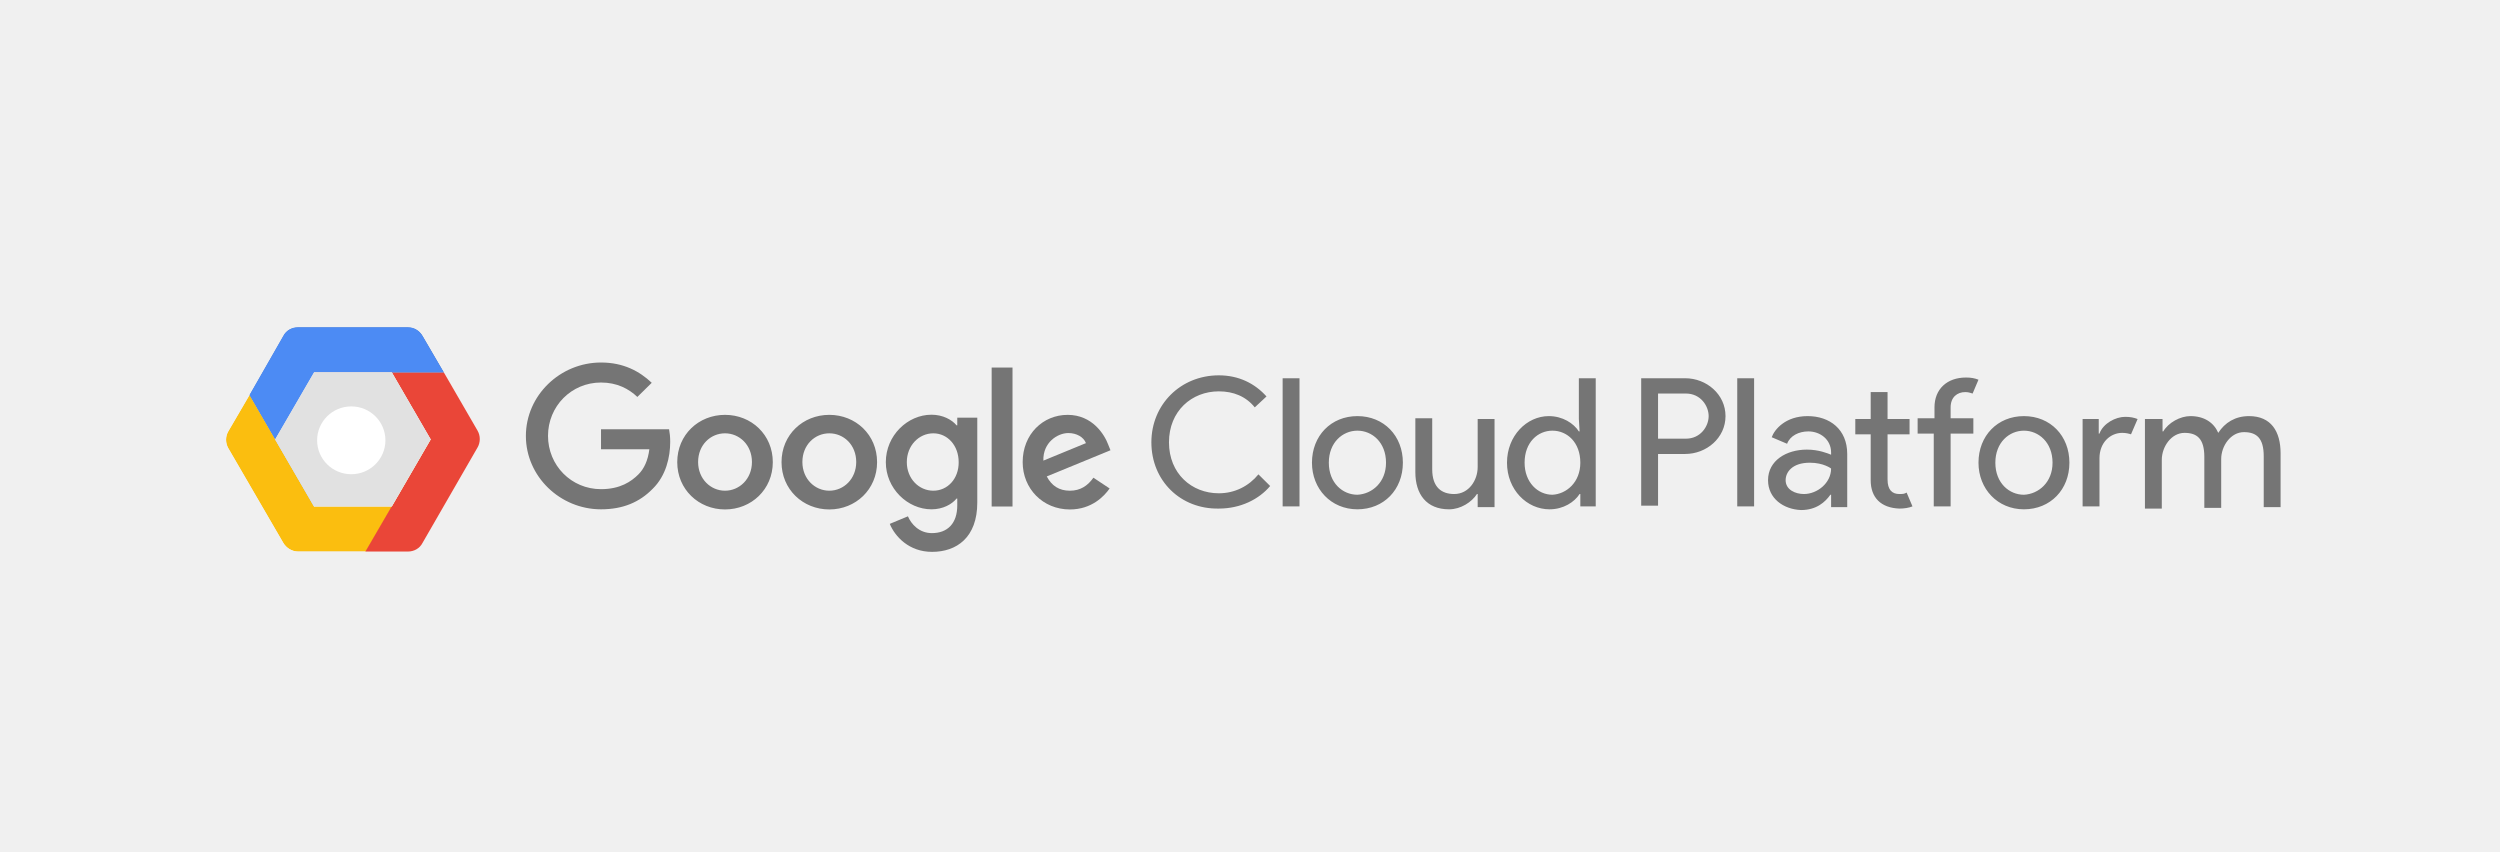
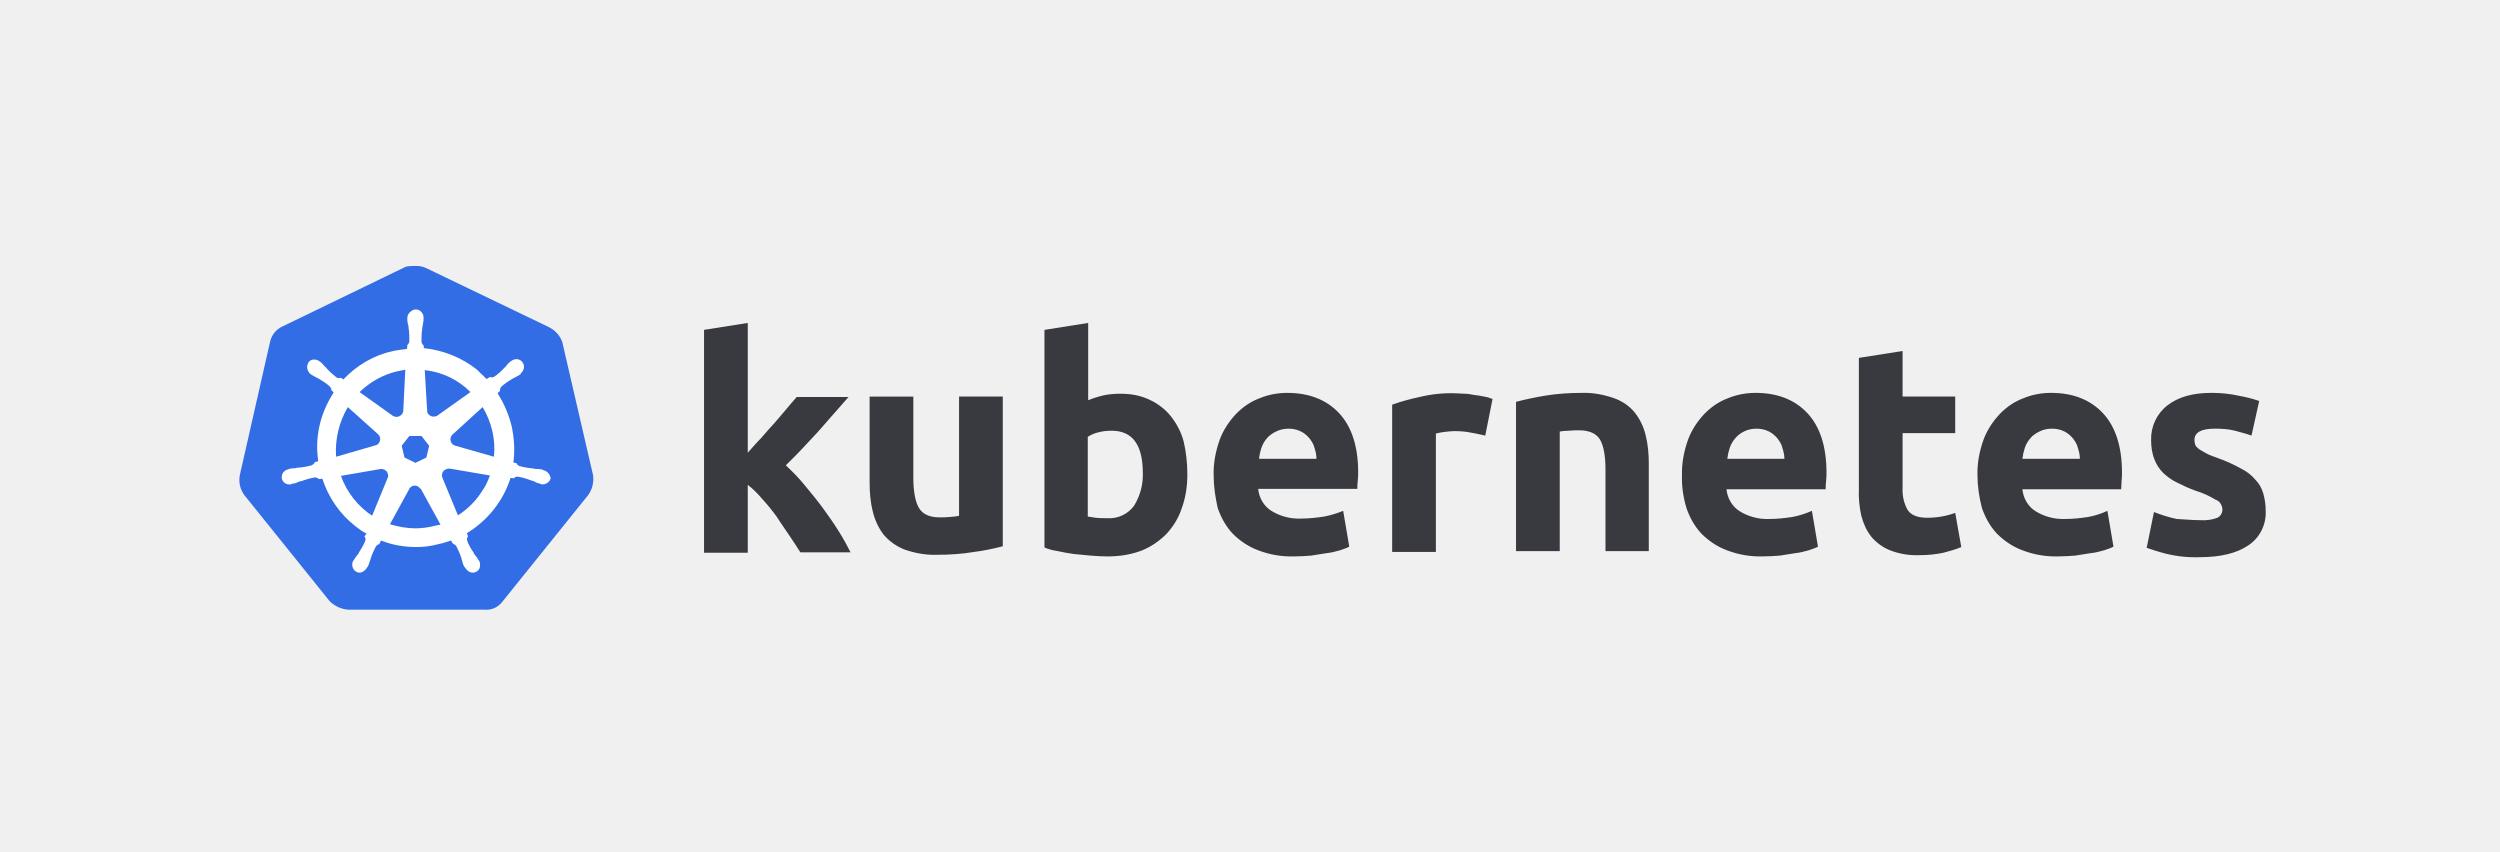
<svg xmlns="http://www.w3.org/2000/svg" height="128" viewBox="0 0 376 128" width="376">
-   <mask id="a" fill="#fff">
-     <path d="m0 17.176v-.067c.005-.427.116-.853.33-1.226l3.199-5.476 5.072-8.871c.442-.875 1.323-1.314 2.206-1.314h16.542c.993 0 1.764.547 2.206 1.204l3.198 5.476 5.073 8.871c.441.876.441 1.753 0 2.519l-8.271 14.346c-.442.875-1.323 1.313-2.206 1.313h-16.542c-.882 0-1.764-.547-2.206-1.313l-8.271-14.238c-.215-.373-.325-.799-.33-1.226m18.968 4.949c2.867 0 5.073-2.3 5.073-5.038s-2.316-5.037-5.073-5.037c-2.757 0-5.072 2.299-5.072 5.037" fill="#fff" fill-rule="evenodd" />
-   </mask>
-   <g fill="none" fill-rule="evenodd" transform="translate(34 49)">
-     <path d="m13.234 7.013h19.519l-3.198-5.476c-.442-.767-1.213-1.314-2.206-1.314h-16.542c-.882 0-1.764.439-2.206 1.314l-5.072 8.871 9.705 16.755z" fill="#5273aa" mask="url(#a)" />
-     <path d="m13.234 27.163-9.705-16.755-3.199 5.476c-.441.767-.441 1.753 0 2.519l8.271 14.238c.442.766 1.323 1.313 2.206 1.313h10.256l9.815-16.865z" fill="#fbbe0f" mask="url(#a)" />
-     <path d="m19.914.212h-19.519l17.534 10.075-9.815 16.865h6.397c.882 0 1.764-.438 2.206-1.313l8.271-14.346c.441-.767.441-1.753 0-2.519z" fill="#ea4638" transform="translate(12.83934 6.8)" />
-     <g transform="translate(3.423823)">
-       <path d="m21.5 7.013 5.844 10.075-5.844 10.075h-11.69l-5.845-10.075 5.845-10.075z" fill="#f0efeb" />
-       <path d="m9.81 7.013h19.519l-3.198-5.476c-.442-.767-1.213-1.314-2.206-1.314h-16.542c-.882 0-1.764.439-2.206 1.314l-5.072 8.871 9.705 16.755z" fill="#4c8bf4" />
-     </g>
-     <path d="m18.076.212 5.844 10.075-5.844 10.075h-11.69l-5.845-10.075 5.845-10.075z" fill="#f0efeb" transform="translate(6.847645 6.8)" />
-     <g transform="translate(6.847645 6.8)">
-       <path d="m18.076.212 5.844 10.075-5.844 10.075h-11.69l-5.845-10.075 5.845-10.075z" fill="#e1e1e1" />
-       <ellipse cx="11.983" cy="10.423" fill="#fff" rx="5.136" ry="5.1" />
-     </g>
-     <g fill="#757575">
-       <path d="m288.818 14.022h2.427v1.861h.11c.772-1.314 2.536-2.3 4.08-2.3 2.095 0 3.529.986 4.191 2.519.992-1.533 2.536-2.519 4.632-2.519 3.308 0 4.742 2.3 4.742 5.585v8.104h-2.536v-7.665c0-2.738-1.103-3.614-2.978-3.614-1.985 0-3.419 2.081-3.419 4.052v7.337h-2.536v-7.666c0-2.738-1.103-3.613-2.978-3.613-1.985 0-3.419 2.081-3.419 4.052v7.337h-2.536v-13.47zm-9.594 13.141v-13.141h2.426v2.19h.11c.551-1.533 2.426-2.519 3.86-2.519.772 0 1.323.11 1.875.329l-.992 2.3c-.331-.11-.772-.219-1.323-.219-1.765 0-3.419 1.424-3.419 3.833v7.228zm-4.522-6.571c0-3.066-2.095-4.819-4.301-4.819-2.205 0-4.3 1.753-4.3 4.819 0 3.067 2.095 4.819 4.3 4.819 2.206-.11 4.301-1.861 4.301-4.819zm2.536 0c0 4.052-2.867 7.009-6.837 7.009-3.97 0-6.837-3.067-6.837-7.009 0-4.052 2.867-7.009 6.837-7.009 3.971 0 6.837 2.957 6.837 7.009zm-13.675-12.484-.882 2.08c-.331-.109-.662-.218-1.103-.218-1.213 0-2.205.767-2.205 2.299v1.643h3.419v2.3h-3.419v10.951h-2.537v-10.951h-2.426v-2.3h2.536v-1.643c0-2.738 1.875-4.49 4.742-4.49.772 0 1.323.11 1.875.329zm-16.211 15.112v-6.899h-2.315v-2.3h2.315v-4.052h2.536v4.052h3.309v2.3h-3.309v6.789c0 1.533.662 2.19 1.765 2.19.441 0 .772 0 1.102-.218l.882 2.08c-.551.219-1.213.329-1.985.329-2.757-.11-4.301-1.643-4.301-4.271zm-5.955-1.752s-1.103-.876-3.198-.876c-2.647 0-3.64 1.424-3.64 2.628 0 1.424 1.434 2.081 2.757 2.081 1.985 0 4.08-1.642 4.08-3.833zm-9.484 1.752c0-2.956 2.757-4.599 5.844-4.599 1.765 0 3.088.547 3.64.767v-.329c0-1.971-1.655-3.176-3.419-3.176-1.434 0-2.757.657-3.198 1.861l-2.316-.985c.441-1.204 2.095-3.176 5.404-3.176s5.955 1.972 5.955 5.695v7.994h-2.426v-1.861h-.11c-.772 1.096-2.095 2.3-4.412 2.3-2.647-.11-4.962-1.753-4.962-4.491zm-4.632 3.943h2.537v-19.275h-2.537zm-7.719-10.186c2.206 0 3.419-1.861 3.419-3.395 0-1.533-1.213-3.395-3.419-3.395h-4.191v6.79zm-6.727 10.185v-19.274h6.617c3.198 0 6.065 2.409 6.065 5.694 0 3.286-2.867 5.695-6.065 5.695h-4.08v7.776h-2.536zm-9.154-6.571c0-3.066-1.985-4.819-4.191-4.819-2.206 0-4.191 1.753-4.191 4.819 0 2.957 1.985 4.819 4.191 4.819 2.095-.11 4.191-1.861 4.191-4.819zm-11.028 0c0-4.052 2.978-7.009 6.286-7.009 2.095 0 3.749 1.096 4.521 2.3h.11l-.11-1.861v-6.133h2.537v19.274h-2.316v-1.861h-.11c-.772 1.205-2.426 2.3-4.521 2.3-3.419 0-6.397-2.957-6.397-7.009zm-4.411 6.571v-1.861h-.11c-.772 1.205-2.427 2.3-4.191 2.3-3.419 0-5.073-2.3-5.073-5.585v-8.104h2.537v7.666c0 2.738 1.433 3.723 3.308 3.723 2.206 0 3.529-2.081 3.529-4.052v-7.228h2.536v13.251h-2.536zm-13.785-6.571c0-3.066-2.095-4.819-4.301-4.819s-4.301 1.753-4.301 4.819c0 3.067 2.095 4.819 4.301 4.819 2.206-.11 4.301-1.861 4.301-4.819zm2.536 0c0 4.052-2.867 7.009-6.837 7.009-3.97 0-6.837-3.067-6.837-7.009 0-4.052 2.867-7.009 6.837-7.009 3.97 0 6.837 2.957 6.837 7.009zm-18.085 6.571h2.536v-19.275h-2.536zm-19.741-9.637c0-5.695 4.412-10.075 10.146-10.075 2.977 0 5.404 1.204 7.168 3.176l-1.764 1.642c-1.323-1.642-3.199-2.409-5.404-2.409-4.08 0-7.499 2.957-7.499 7.666s3.419 7.665 7.499 7.665c2.426 0 4.521-1.095 5.955-2.847l1.764 1.752c-1.654 1.971-4.411 3.395-7.719 3.395-5.735.11-10.146-4.162-10.146-9.965z" />
-       <path d="m106.37 24.802c-2.162 0-3.985-1.81-3.985-4.294 0-2.505 1.823-4.336 3.985-4.336 2.141 0 3.815 1.831 3.815 4.336.021 2.505-1.674 4.294-3.815 4.294zm3.603-10.987v1.157h-.105c-.7-.842-2.056-1.599-3.773-1.599-3.582 0-6.867 3.114-6.867 7.135 0 3.978 3.285 7.093 6.867 7.093 1.717 0 3.073-.757 3.773-1.621h.105v1.032c0 2.715-1.462 4.168-3.815 4.168-1.928 0-3.116-1.369-3.604-2.526l-2.734 1.136c.784 1.895 2.883 4.21 6.359 4.21 3.688 0 6.804-2.147 6.804-7.409v-12.775zm-19.245 10.987c-2.162 0-4.049-1.768-4.049-4.315 0-2.568 1.865-4.315 4.049-4.315 2.183 0 4.048 1.747 4.048 4.315 0 2.547-1.886 4.315-4.048 4.315zm0-11.409c-3.964 0-7.186 2.989-7.186 7.114 0 4.105 3.222 7.114 7.186 7.114 3.963 0 7.185-3.01 7.185-7.114 0-4.125-3.222-7.114-7.185-7.114zm-15.685 11.409c-2.161 0-4.048-1.768-4.048-4.315 0-2.568 1.865-4.315 4.048-4.315 2.162 0 4.049 1.747 4.049 4.315 0 2.547-1.887 4.315-4.049 4.315zm0-11.409c-3.963 0-7.185 2.989-7.185 7.114 0 4.105 3.222 7.114 7.185 7.114 3.964 0 7.186-3.01 7.186-7.114 0-4.125-3.222-7.114-7.186-7.114zm-29.95 3.178c0-6.104 5.151-11.05 11.298-11.05 3.391 0 5.808 1.326 7.631 3.052l-2.162 2.126c-1.293-1.221-3.052-2.168-5.469-2.168-4.472 0-7.97 3.579-7.97 8.02s3.497 8.019 7.97 8.019c2.903 0 4.557-1.158 5.617-2.21.869-.863 1.441-2.105 1.654-3.788h-7.27v-3.01h10.237c.106.547.17 1.179.17 1.894 0 2.274-.615 5.073-2.629 7.052-1.971 2.02-4.472 3.094-7.779 3.094-6.147 0-11.298-4.946-11.298-11.03z" />
-       <path d="m115.145 27.18h3.137v-20.901h-3.137z" />
-       <path d="m126.675 16.13c1.251 0 2.311.611 2.65 1.516l-6.402 2.632c-.085-2.737 2.141-4.147 3.752-4.147zm.234 8.673c-1.611 0-2.735-.737-3.476-2.147l9.581-3.936-.318-.8c-.593-1.6-2.416-4.525-6.125-4.525-3.688 0-6.762 2.884-6.762 7.114 0 3.978 3.031 7.114 7.101 7.114 3.285 0 5.172-2 5.977-3.158l-2.438-1.62c-.827 1.178-1.928 1.958-3.539 1.958z" />
-     </g>
+   <g fill="none" transform="translate(36 40)">
+     <path d="m48.579 11.501c-.304-.979-1.035-1.774-1.948-2.264l-18.568-8.932c-.487-.245-1.035-.306-1.522-.306-.487 0-1.035 0-1.522.122l-18.568 8.993c-.913.428-1.583 1.224-1.826 2.264l-4.566 20.127c-.183 1.04.061 2.08.67 2.936l12.845 15.967c.731.734 1.765 1.224 2.8 1.285h20.455c1.096.122 2.131-.367 2.8-1.285l12.845-15.967c.609-.856.852-1.896.731-2.936z" fill="#326de6" />
+     <path d="m45.718 30.711c-.061 0-.122 0-.122-.061 0-.061-.122-.061-.244-.061-.244-.061-.487-.061-.731-.061-.122 0-.244 0-.365-.061h-.061c-.67-.061-1.4-.184-2.07-.367-.183-.061-.365-.245-.426-.428l-.487-.122c.244-1.774.122-3.609-.244-5.384-.426-1.774-1.157-3.487-2.131-5.016l.365-.367v-.061c0-.184.061-.428.183-.551.548-.489 1.096-.856 1.705-1.224.122-.061.244-.122.365-.184.244-.122.426-.245.67-.367.061-.061.122-.061.183-.122.061-.061 0-.061 0-.122.548-.428.67-1.162.244-1.713-.183-.245-.548-.428-.852-.428s-.609.122-.852.306l-.061.061c-.061.061-.122.122-.183.122-.183.184-.365.367-.487.551-.061.122-.183.184-.244.245-.426.489-.974.979-1.522 1.346-.122.061-.244.122-.365.122-.061 0-.183 0-.244-.061h-.061l-.487.306c-.487-.489-1.035-.979-1.522-1.468-2.252-1.774-5.053-2.875-7.914-3.181l-.061-.489v.061c-.183-.122-.244-.306-.304-.489 0-.673 0-1.346.122-2.08v-.061c0-.122.061-.245.061-.367.061-.245.061-.489.122-.734v-.367c.061-.612-.426-1.224-1.035-1.285-.365-.061-.731.122-1.035.428-.244.245-.365.551-.365.856v.306c0 .245.061.489.122.734.061.122.061.245.061.367v.061c.122.673.122 1.346.122 2.08-.061.184-.122.367-.304.489v.122l-.061.489c-.67.061-1.339.184-2.07.306-2.861.612-5.479 2.141-7.488 4.282l-.365-.245h-.061c-.061 0-.122.061-.244.061s-.244-.061-.365-.122c-.548-.428-1.096-.918-1.522-1.407-.061-.122-.183-.184-.244-.245-.183-.184-.304-.367-.487-.551-.061-.061-.122-.061-.183-.122-.061-.061-.061-.061-.061-.061-.244-.184-.548-.306-.852-.306-.365 0-.67.122-.852.428-.365.551-.244 1.285.244 1.713.061 0 .061.061.061.061s.122.122.183.122c.183.122.426.245.67.367l.365.184c.609.367 1.218.734 1.705 1.224.122.122.244.367.183.551v-.061l.365.367c-.061.122-.122.184-.183.306-1.887 2.998-2.679 6.546-2.131 10.033l-.487.122c0 .061-.061.061-.061.061-.061.184-.244.306-.426.428-.67.184-1.339.306-2.07.367-.122 0-.244 0-.365.061-.244 0-.487.061-.731.061-.061 0-.122.061-.244.061-.061 0-.061 0-.122.061-.67.122-1.096.734-.974 1.407.122.551.67.918 1.218.856.122 0 .183 0 .304-.061.061 0 .061 0 .061-.061 0-.061.183 0 .244 0 .244-.061.487-.184.67-.245.122-.061.244-.122.365-.122h.061c.67-.245 1.278-.428 2.009-.551h.061c.183 0 .365.061.487.184.061 0 .061.061.061.061l.548-.061c.913 2.814 2.618 5.322 4.992 7.158.548.428 1.035.795 1.644 1.101l-.304.428c0 .061.061.061.061.061.122.184.122.428.061.612-.244.612-.609 1.224-.974 1.774v.061c-.061.122-.122.184-.244.306-.122.122-.244.367-.426.612-.061.061-.061.122-.122.184 0 0 0 .061-.061.061-.304.612-.061 1.346.487 1.652.122.061.304.122.426.122.487 0 .913-.306 1.157-.734 0 0 0-.061.061-.061 0-.061.061-.122.122-.184.061-.245.183-.428.244-.673l.122-.367c.183-.673.487-1.285.791-1.896.122-.184.304-.306.487-.367.061 0 .061 0 .061-.061l.244-.489c1.705.673 3.47.979 5.296.979 1.096 0 2.192-.122 3.287-.428.67-.122 1.339-.367 1.948-.551l.244.428c.061 0 .061 0 .061.061.183.061.365.184.487.367.304.612.609 1.224.791 1.896v.061l.122.367c.061.245.122.489.244.673.061.061.061.122.122.184 0 0 0 .061.061.061.244.428.67.734 1.157.734.183 0 .304-.061.487-.122.244-.122.487-.367.548-.673.061-.306.061-.612-.061-.918 0-.061-.061-.061-.061-.061 0-.061-.061-.122-.122-.184-.122-.245-.244-.428-.426-.612-.061-.122-.122-.184-.244-.306v-.122c-.426-.551-.731-1.162-.974-1.774-.061-.184-.061-.428.061-.612 0-.061.061-.061.061-.061l-.183-.489c3.105-1.896 5.479-4.833 6.575-8.32l.487.061c.061 0 .061-.061.061-.061.122-.122.304-.184.487-.184h.061c.67.122 1.339.306 1.948.551h.061c.122.061.244.122.365.122.244.122.426.245.67.306.061 0 .122.061.244.061.061 0 .061 0 .122.061.122.061.183.061.304.061.548 0 1.035-.367 1.218-.856-.061-.673-.548-1.162-1.096-1.285zm-17.594-1.896-1.644.795-1.644-.795-.426-1.774 1.157-1.468h1.826l1.157 1.468zm9.923-3.976c.304 1.285.365 2.569.244 3.854l-5.783-1.652c-.548-.122-.852-.673-.731-1.224.061-.184.122-.306.244-.428l4.566-4.16c.67 1.101 1.157 2.325 1.461 3.609zm-3.287-5.873-4.992 3.548c-.426.245-1.035.184-1.339-.245-.122-.122-.183-.245-.183-.428l-.365-6.179c2.679.306 5.053 1.468 6.879 3.304zm-11.019-3.12 1.218-.245-.304 6.118c0 .551-.487.979-1.035.979-.183 0-.304-.061-.487-.122l-5.053-3.609c1.583-1.529 3.531-2.631 5.662-3.12zm-7.427 5.384 4.505 4.038c.426.367.487.979.122 1.407-.122.184-.244.245-.487.306l-5.905 1.713c-.183-2.569.426-5.2 1.765-7.464zm-1.035 10.339 6.027-1.04c.487 0 .974.306 1.035.795.061.184.061.428-.061.612l-2.313 5.628c-2.131-1.407-3.835-3.548-4.688-5.995zm13.819 7.586c-.852.184-1.705.306-2.618.306-1.278 0-2.618-.245-3.835-.612l2.983-5.445c.304-.367.791-.489 1.218-.245.183.122.304.245.487.428l2.922 5.322c-.365.061-.731.122-1.157.245zm7.427-5.322c-.913 1.468-2.192 2.753-3.653 3.671l-2.374-5.751c-.122-.489.122-.979.548-1.162.183-.061.365-.122.548-.122l6.088 1.04c-.304.856-.67 1.652-1.157 2.325z" fill="#fff" />
+     <path d="m294.954 38.235c.852.061 1.765-.061 2.557-.367.487-.245.791-.795.731-1.346-.061-.612-.426-1.162-.974-1.346-.913-.551-1.948-1.04-2.983-1.346-1.035-.367-1.948-.795-2.8-1.224-.791-.367-1.461-.856-2.131-1.468-.609-.612-1.035-1.285-1.339-2.08-.365-.918-.487-1.896-.487-2.875-.061-2.019.852-3.976 2.435-5.2 1.644-1.285 3.835-1.896 6.636-1.896 1.339 0 2.74.122 4.079.428 1.035.184 2.07.428 3.105.795l-1.157 5.2c-.852-.306-1.644-.489-2.496-.734-.974-.245-2.009-.306-2.983-.306-2.07 0-3.105.551-3.105 1.713 0 .245.061.489.122.734.122.245.304.428.548.612s.609.367 1.035.612c.426.245 1.035.489 1.765.734 1.218.428 2.435.979 3.531 1.591.852.428 1.583.979 2.192 1.713.548.551.913 1.224 1.157 2.019.244.856.365 1.713.365 2.569.122 2.08-.852 4.099-2.618 5.261-1.705 1.162-4.14 1.774-7.305 1.774-1.765.061-3.47-.122-5.175-.551-.974-.245-1.887-.551-2.8-.856l1.096-5.384c1.096.428 2.252.795 3.409 1.04 1.218.061 2.374.184 3.592.184m-33.544-6.729c-.061-1.835.304-3.671.913-5.384.548-1.468 1.4-2.753 2.496-3.915 1.035-1.04 2.192-1.835 3.531-2.325 1.339-.551 2.74-.795 4.14-.795 3.287 0 5.905 1.04 7.792 3.059 1.887 2.019 2.861 5.016 2.861 8.932 0 .367 0 .795-.061 1.285 0 .489-.061.856-.061 1.224h-14.854c.122 1.285.791 2.508 1.887 3.242 1.339.856 2.922 1.285 4.505 1.224 1.157 0 2.374-.122 3.531-.306.974-.184 1.948-.489 2.861-.918l.913 5.384c-.426.245-.913.367-1.4.551-.67.184-1.339.367-2.009.428-.731.122-1.461.245-2.313.367-.791.061-1.644.122-2.496.122-1.887.061-3.714-.245-5.479-.918-1.461-.551-2.74-1.407-3.835-2.508-1.035-1.101-1.765-2.447-2.252-3.854-.426-1.652-.67-3.304-.67-4.894m15.402-2.508c0-.551-.122-1.101-.304-1.652-.122-.551-.426-.979-.731-1.407-.365-.428-.791-.795-1.278-1.04-.609-.306-1.218-.428-1.887-.428s-1.278.122-1.887.428c-.487.245-.974.551-1.339.979-.365.428-.67.918-.852 1.468-.183.551-.304 1.101-.365 1.652zm-33.24-15.172 6.575-1.04v6.852h7.914v5.506h-7.914v8.198c-.061 1.162.183 2.325.731 3.304.487.795 1.461 1.224 2.983 1.224.731 0 1.461-.061 2.131-.184.731-.122 1.4-.306 2.07-.551l.913 5.139c-.852.367-1.765.612-2.679.856-1.157.245-2.374.367-3.592.367-1.522.061-3.044-.184-4.444-.734-1.096-.428-2.07-1.162-2.8-2.019-.731-.918-1.218-2.019-1.522-3.181-.304-1.346-.426-2.753-.365-4.099zm-26.604 17.68c-.061-1.835.304-3.671.913-5.384.548-1.468 1.4-2.753 2.496-3.915 1.035-1.04 2.192-1.835 3.531-2.325 1.339-.551 2.74-.795 4.14-.795 3.287 0 5.905 1.04 7.792 3.059 1.887 2.019 2.861 5.016 2.861 8.932 0 .367 0 .795-.061 1.285-.061.489-.061.856-.061 1.224h-14.915c.122 1.285.791 2.508 1.887 3.242 1.339.856 2.922 1.285 4.505 1.224 1.157 0 2.374-.122 3.531-.306.974-.184 1.948-.489 2.922-.918l.913 5.384c-.426.245-.913.367-1.4.551-.67.184-1.339.367-2.009.428-.731.122-1.461.245-2.313.367-.791.061-1.644.122-2.496.122-1.887.061-3.714-.245-5.479-.918-1.461-.551-2.74-1.407-3.835-2.508-1.035-1.101-1.765-2.447-2.252-3.854-.487-1.652-.731-3.304-.67-4.894m15.402-2.508c0-.551-.122-1.101-.304-1.652-.122-.551-.426-.979-.731-1.407-.365-.428-.791-.795-1.278-1.04-.609-.306-1.218-.428-1.887-.428-.67 0-1.278.122-1.887.428-.487.245-.913.551-1.278.979-.365.428-.67.918-.852 1.468-.183.551-.304 1.101-.365 1.652zm-40.362-8.565c1.4-.367 2.861-.673 4.322-.918 1.826-.306 3.714-.428 5.54-.428 1.644-.061 3.287.245 4.87.795 1.218.428 2.313 1.162 3.105 2.141s1.339 2.141 1.644 3.365c.365 1.407.487 2.875.487 4.344v13.153h-6.514v-12.296c0-2.141-.304-3.609-.852-4.527-.548-.856-1.583-1.346-3.105-1.346-.487 0-.974 0-1.522.061-.548 0-.974.061-1.4.122v17.986h-6.575zm-4.627 5.078c-.609-.122-1.278-.306-2.07-.428-.852-.184-1.705-.245-2.557-.245-.487 0-.974.061-1.522.122-.426.061-.852.122-1.278.245v17.802h-6.575v-22.146c1.339-.489 2.74-.856 4.14-1.162 1.765-.428 3.592-.612 5.357-.551.426 0 .852.061 1.278.061.487 0 .974.061 1.522.184.487.061.974.122 1.522.245.426.061.852.184 1.278.367zm-40.849 5.995c-.061-1.835.304-3.671.913-5.384.548-1.468 1.4-2.753 2.496-3.915 1.035-1.04 2.192-1.835 3.531-2.325 1.339-.551 2.74-.795 4.14-.795 3.287 0 5.905 1.04 7.792 3.059 1.887 2.019 2.861 5.016 2.861 8.871 0 .367 0 .795-.061 1.285-.061.489-.061.856-.061 1.224h-14.915c.122 1.285.791 2.508 1.887 3.242 1.339.856 2.922 1.285 4.505 1.224 1.157 0 2.374-.122 3.531-.306.974-.184 1.948-.489 2.861-.856l.913 5.384c-.426.245-.913.367-1.4.551-.67.184-1.339.367-2.009.428-.731.122-1.461.245-2.313.367-.791.061-1.644.122-2.496.122-1.887.061-3.714-.245-5.479-.918-1.461-.551-2.74-1.407-3.835-2.508-1.035-1.101-1.765-2.447-2.252-3.854-.365-1.652-.609-3.242-.609-4.894m15.463-2.508c0-.551-.122-1.101-.304-1.652-.122-.551-.426-.979-.731-1.407-.365-.428-.791-.795-1.278-1.04-.609-.306-1.218-.428-1.887-.428-.67 0-1.278.122-1.887.428-.487.245-.974.551-1.339.979-.365.428-.67.918-.852 1.468-.183.551-.304 1.101-.365 1.652zm-26.117 2.141c0-4.282-1.583-6.362-4.688-6.362-.67 0-1.339.061-2.009.245-.548.122-1.096.367-1.583.673v11.991c.304.061.731.122 1.218.184s1.035.061 1.644.061c1.583.122 3.105-.551 4.079-1.835.913-1.468 1.4-3.181 1.339-4.955m6.697.245c0 1.713-.244 3.426-.852 5.078-.487 1.468-1.278 2.753-2.313 3.854-1.096 1.101-2.374 1.958-3.774 2.508-1.644.612-3.348.856-5.114.856-.791 0-1.644-.061-2.496-.122-.852-.061-1.705-.184-2.557-.245-.791-.122-1.583-.245-2.374-.428-.791-.122-1.461-.306-2.009-.551v-32.729l6.575-1.04v11.624c.731-.306 1.522-.551 2.313-.734.852-.184 1.705-.245 2.557-.245 1.522 0 2.983.245 4.383.918 1.218.551 2.313 1.407 3.166 2.447.913 1.162 1.583 2.447 1.948 3.854.365 1.529.548 3.242.548 4.955m-27.76 10.767c-1.4.367-2.861.673-4.322.856-1.826.306-3.714.428-5.54.428-1.705.061-3.348-.245-4.931-.795-1.218-.489-2.252-1.224-3.105-2.202-.791-1.04-1.339-2.202-1.644-3.487-.365-1.407-.487-2.936-.487-4.405v-12.908h6.575v12.174c0 2.141.304 3.671.852 4.588.548.918 1.583 1.407 3.105 1.407.487 0 .974 0 1.522-.061.548-.061.974-.061 1.4-.184v-17.925h6.575zm-38.353-14.071c.67-.734 1.278-1.468 2.009-2.202.67-.795 1.339-1.529 2.009-2.264.67-.795 1.278-1.468 1.826-2.141.548-.673 1.096-1.285 1.522-1.774h7.792c-1.583 1.774-3.105 3.548-4.566 5.2-1.522 1.652-3.105 3.365-4.87 5.078.974.918 1.887 1.835 2.74 2.875.913 1.101 1.826 2.202 2.74 3.426.852 1.162 1.705 2.386 2.435 3.548.731 1.162 1.339 2.264 1.826 3.242h-7.549c-.487-.795-1.035-1.591-1.644-2.508-.609-.918-1.278-1.835-1.887-2.814-.67-.918-1.4-1.835-2.192-2.692-.67-.795-1.4-1.529-2.192-2.141v10.216h-6.575v-33.525l6.575-1.04z" fill="#393a40" />
  </g>
</svg>
